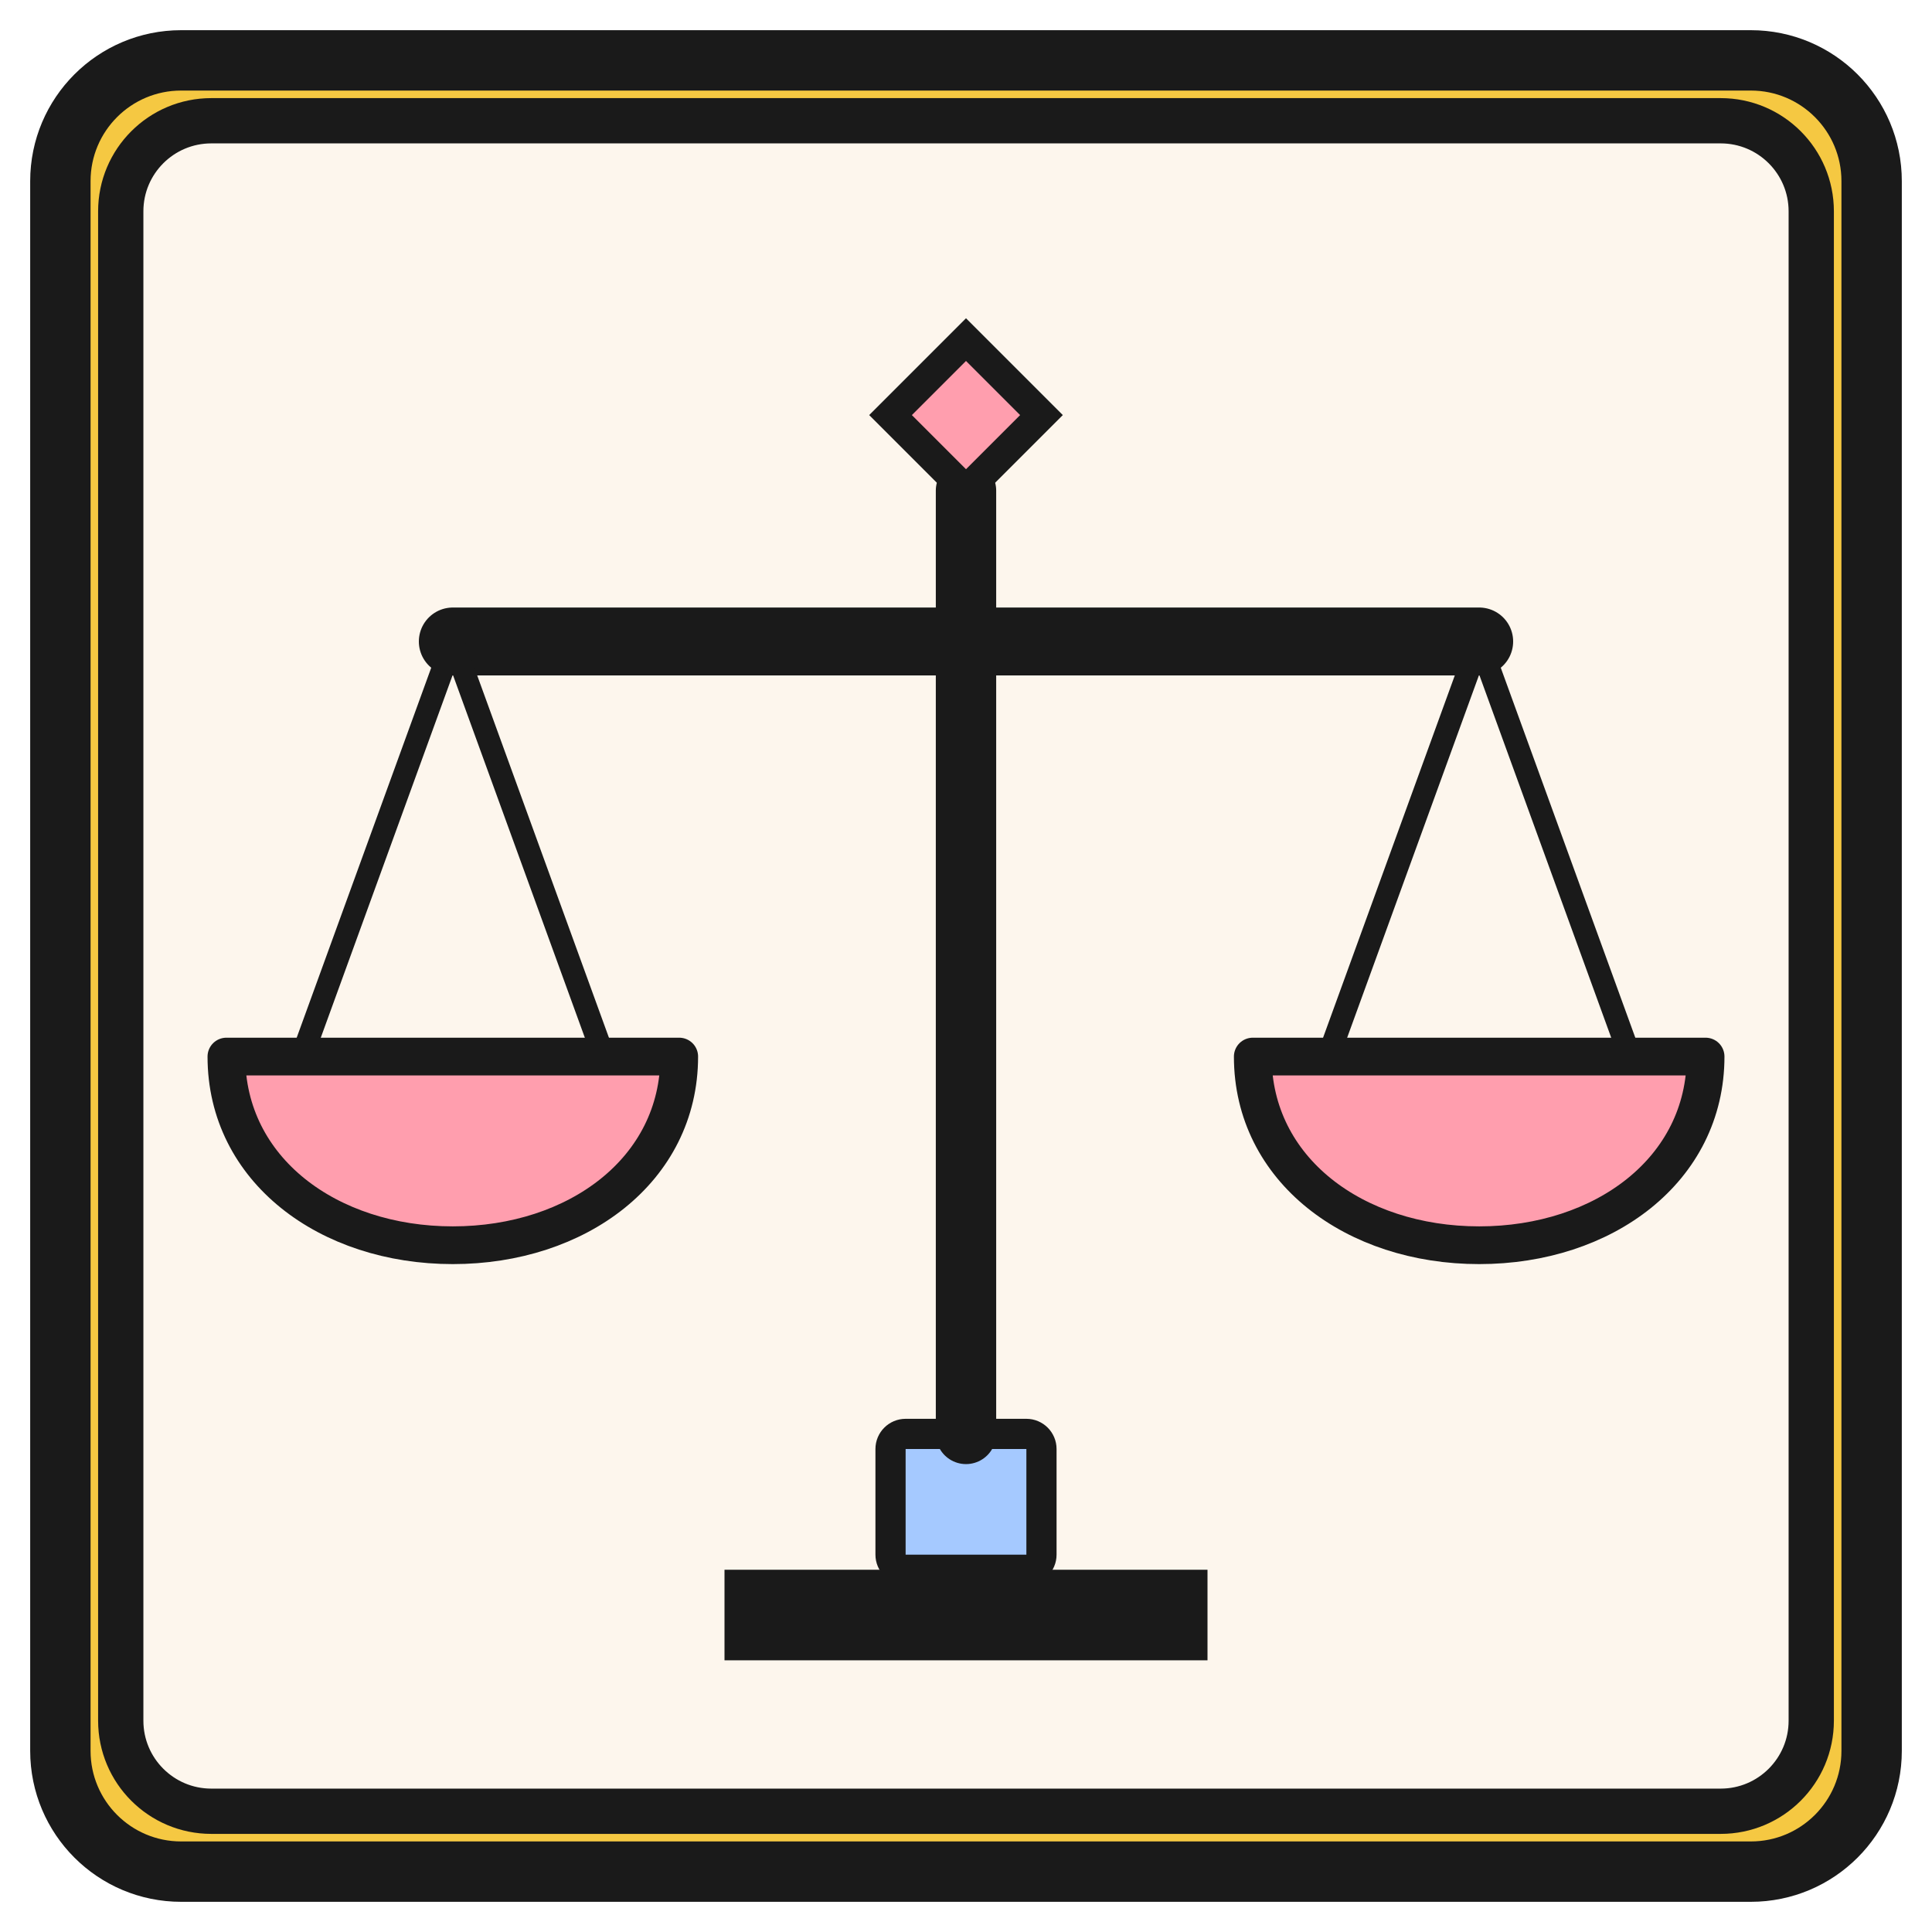
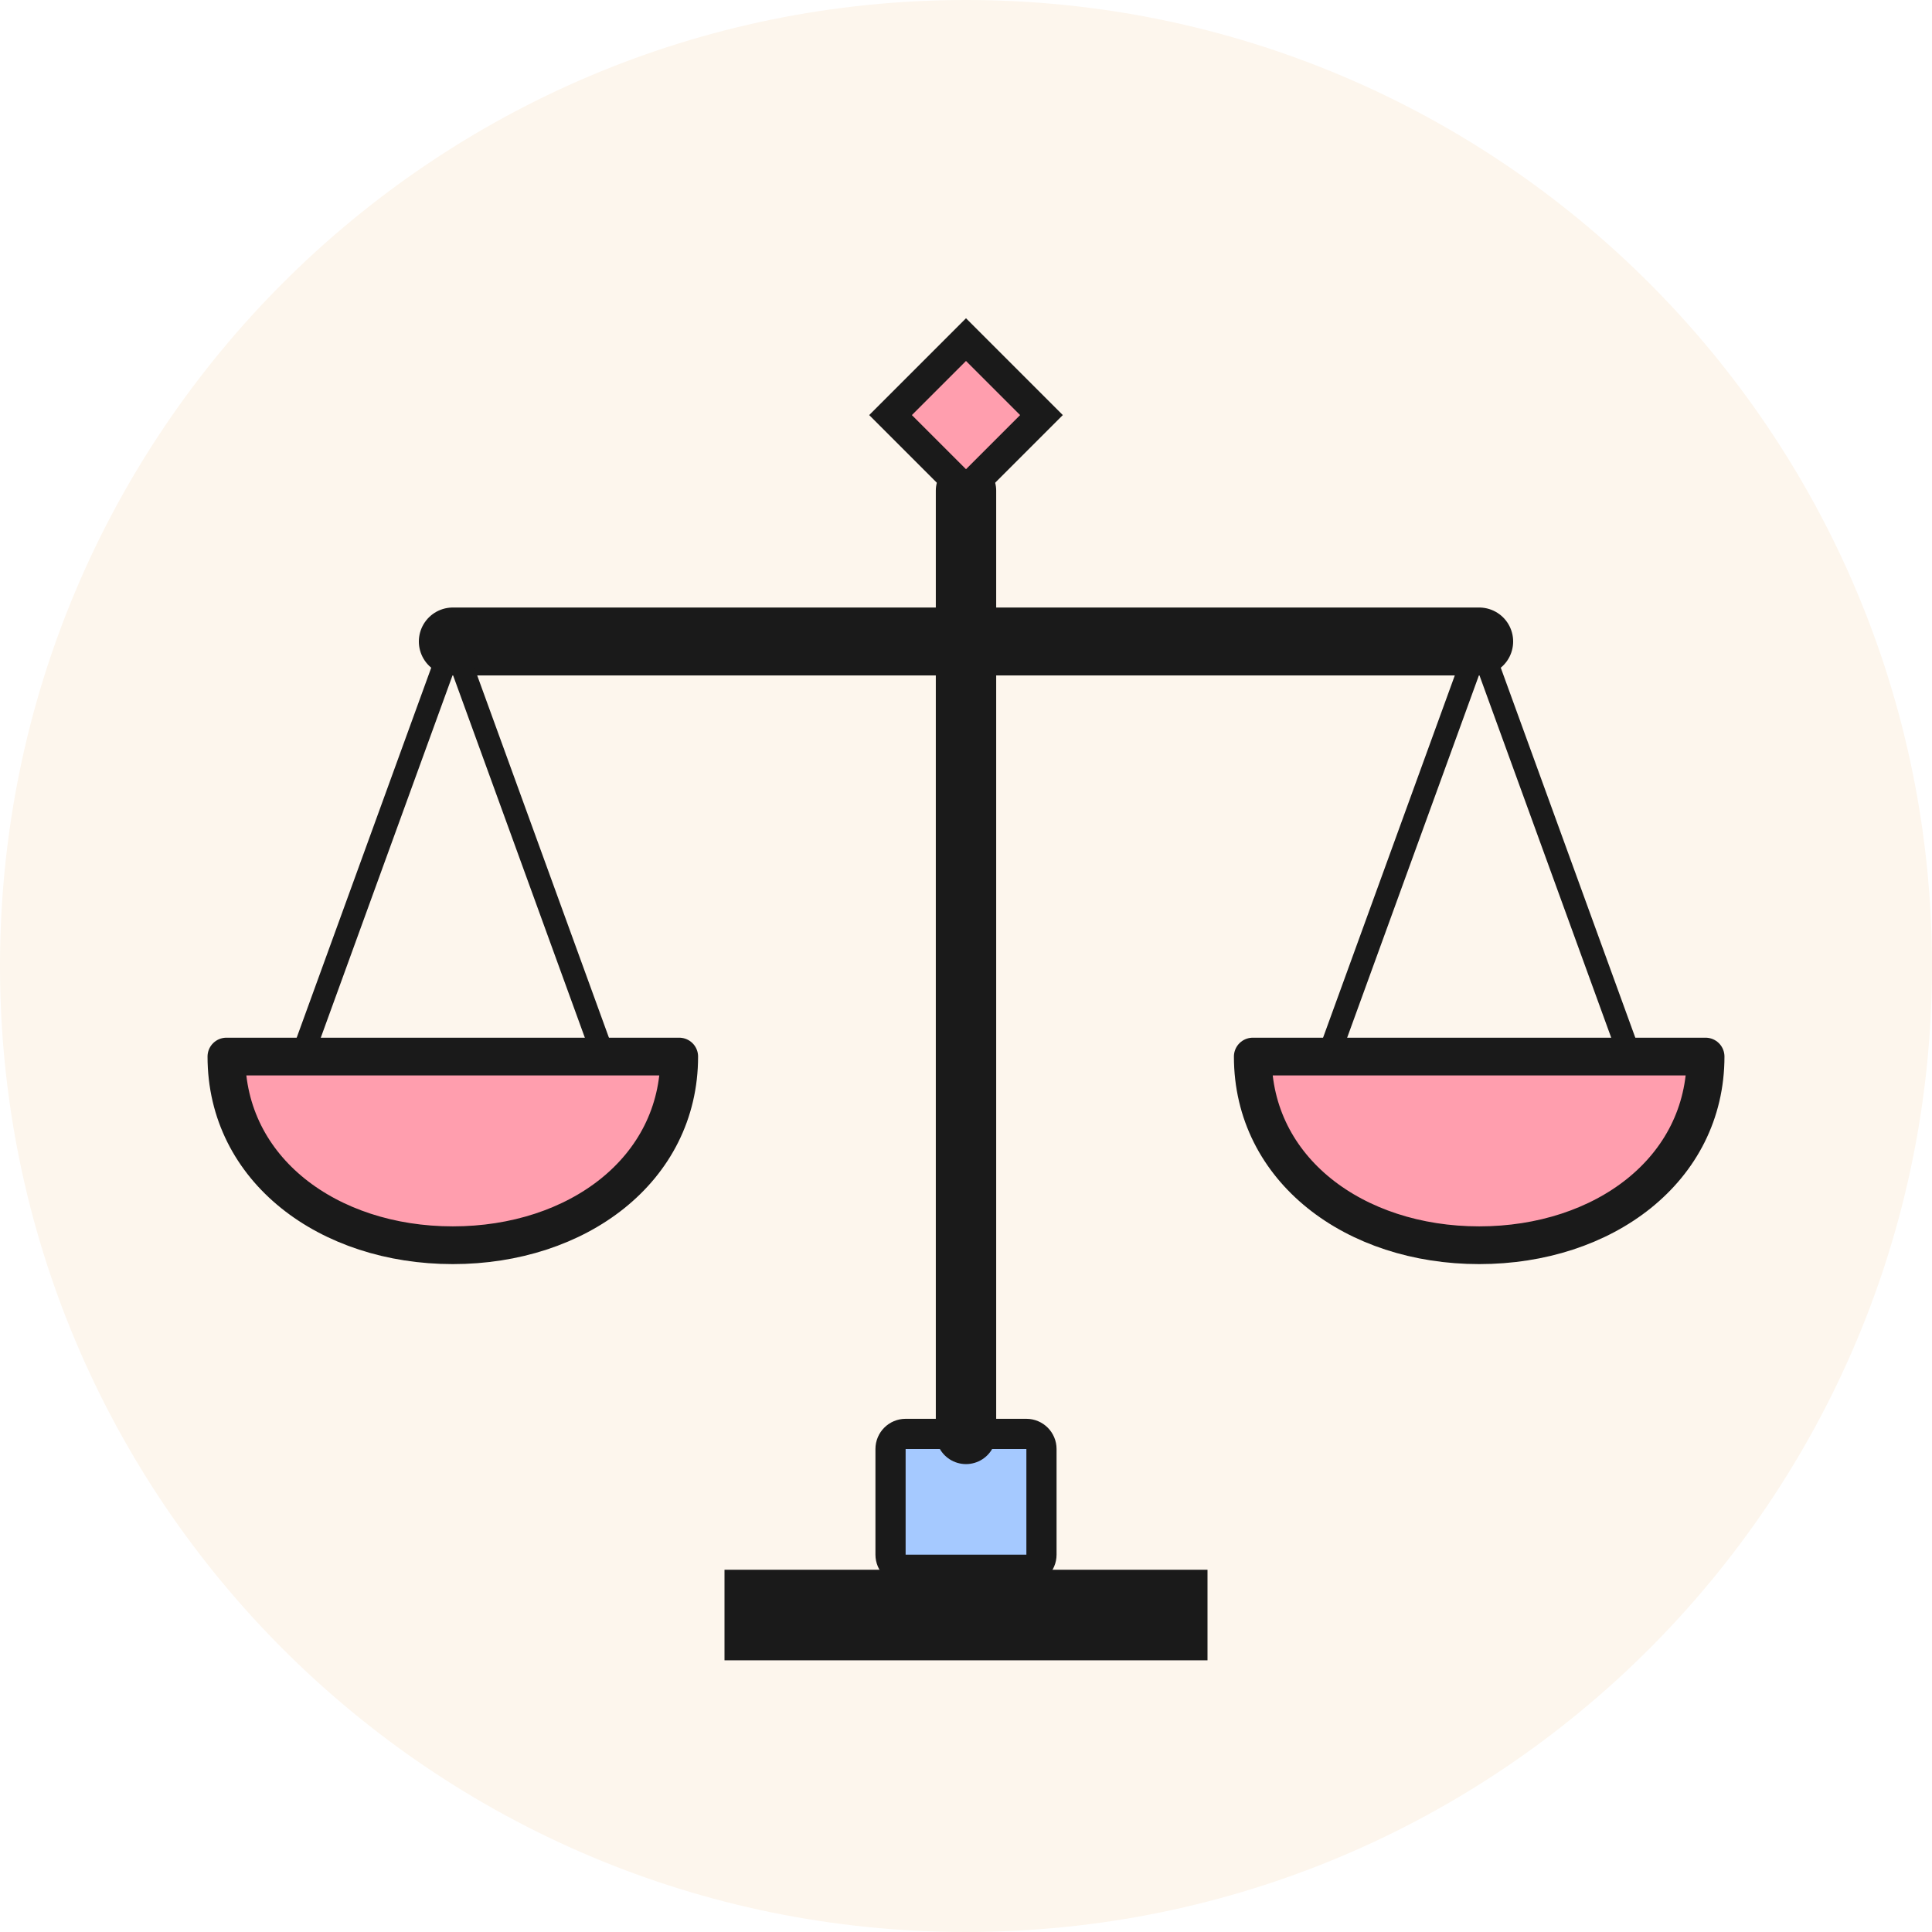
<svg xmlns="http://www.w3.org/2000/svg" viewBox="0 0 512 512" width="512" height="512" fill="none">
-   <rect x="16" y="16" width="480" height="480" rx="32" fill="#F5C842" stroke="#1A1A1A" stroke-width="16" />
-   <rect x="32" y="32" width="448" height="448" rx="24" fill="#FDF6ED" stroke="#1A1A1A" stroke-width="12" />
+   <circle cx="256" cy="256" r="256" fill="#FDF6ED" />
  <path d="M192 416h128v24H192z" fill="#1A1A1A" />
  <rect x="236" y="380" width="40" height="36" rx="4" fill="#A5C9FF" stroke="#1A1A1A" stroke-width="8" />
  <line x1="256" y1="130" x2="256" y2="380" stroke="#1A1A1A" stroke-width="16" stroke-linecap="round" />
  <path d="M256 90l20 20-20 20-20-20z" fill="#FF9EAE" stroke="#1A1A1A" stroke-width="8" />
  <line x1="120" y1="170" x2="392" y2="170" stroke="#1A1A1A" stroke-width="18" stroke-linecap="round" />
  <line x1="120" y1="170" x2="80" y2="280" stroke="#1A1A1A" stroke-width="6" />
  <line x1="120" y1="170" x2="160" y2="280" stroke="#1A1A1A" stroke-width="6" />
  <path d="M60 280h120c0 30-27 50-60 50s-60-20-60-50z" fill="#FF9EAE" stroke="#1A1A1A" stroke-width="10" stroke-linejoin="round" />
  <line x1="392" y1="170" x2="352" y2="280" stroke="#1A1A1A" stroke-width="6" />
  <line x1="392" y1="170" x2="432" y2="280" stroke="#1A1A1A" stroke-width="6" />
  <path d="M332 280h120c0 30-27 50-60 50s-60-20-60-50z" fill="#FF9EAE" stroke="#1A1A1A" stroke-width="10" stroke-linejoin="round" />
</svg>
